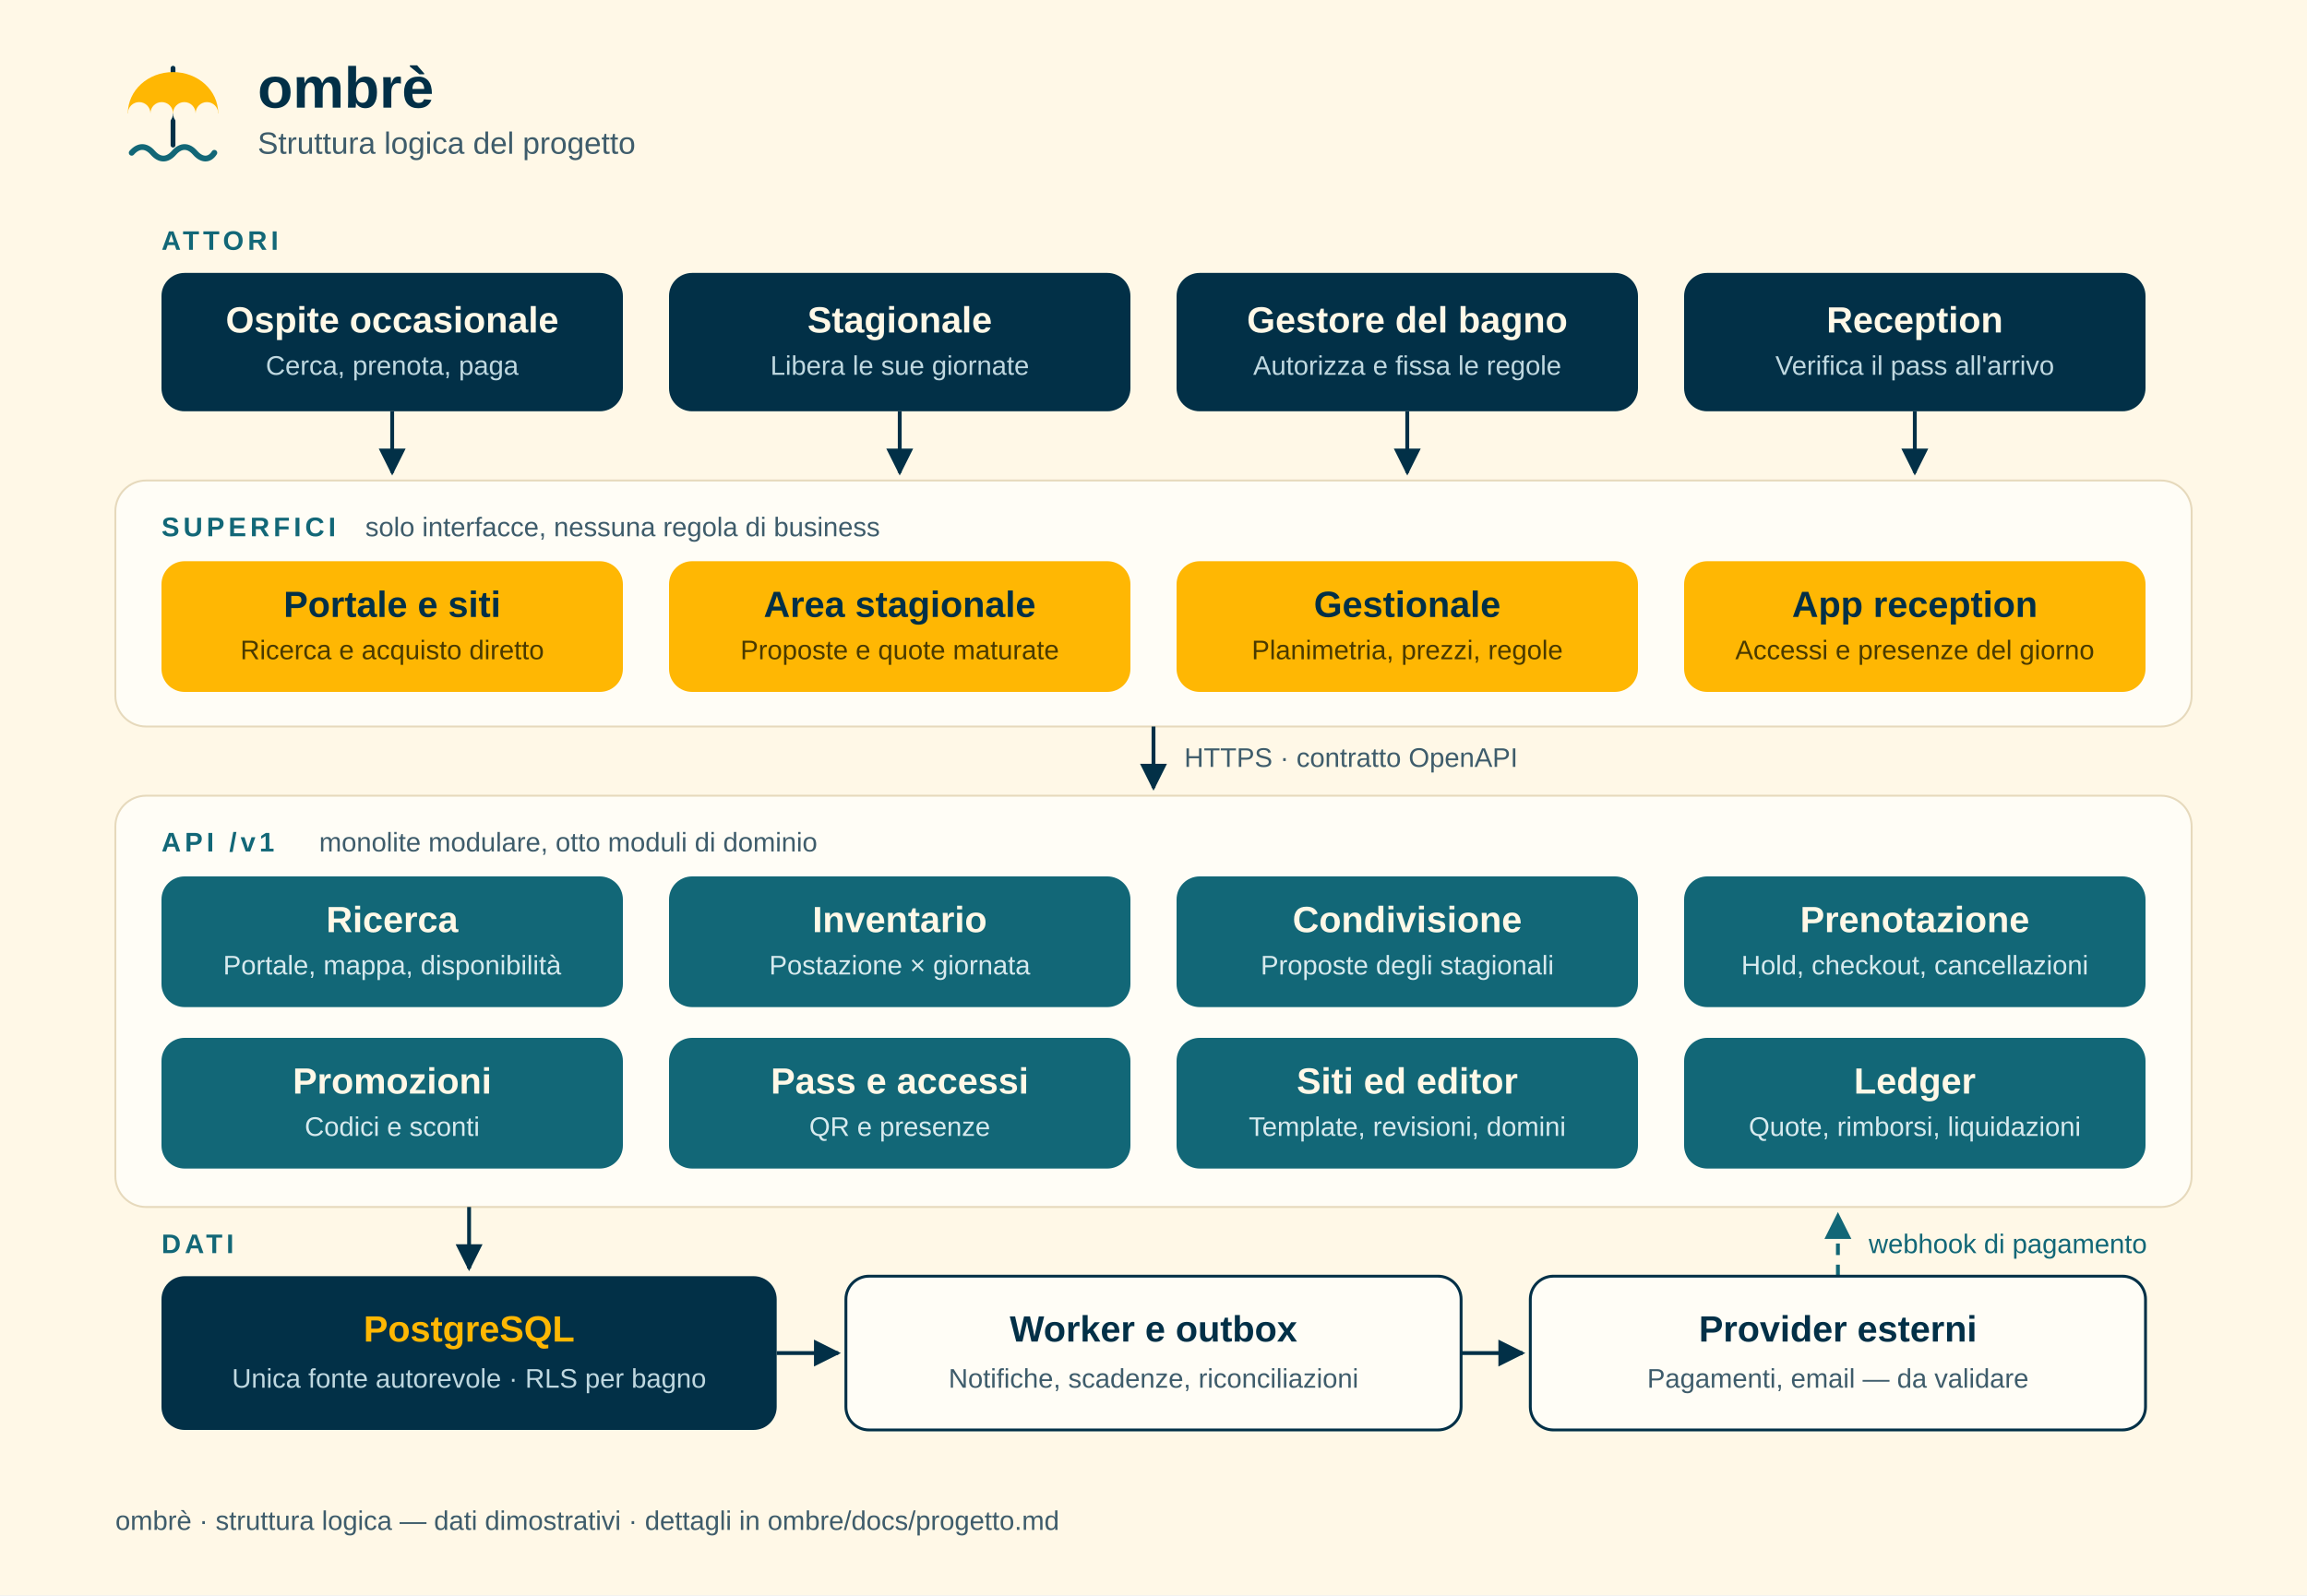
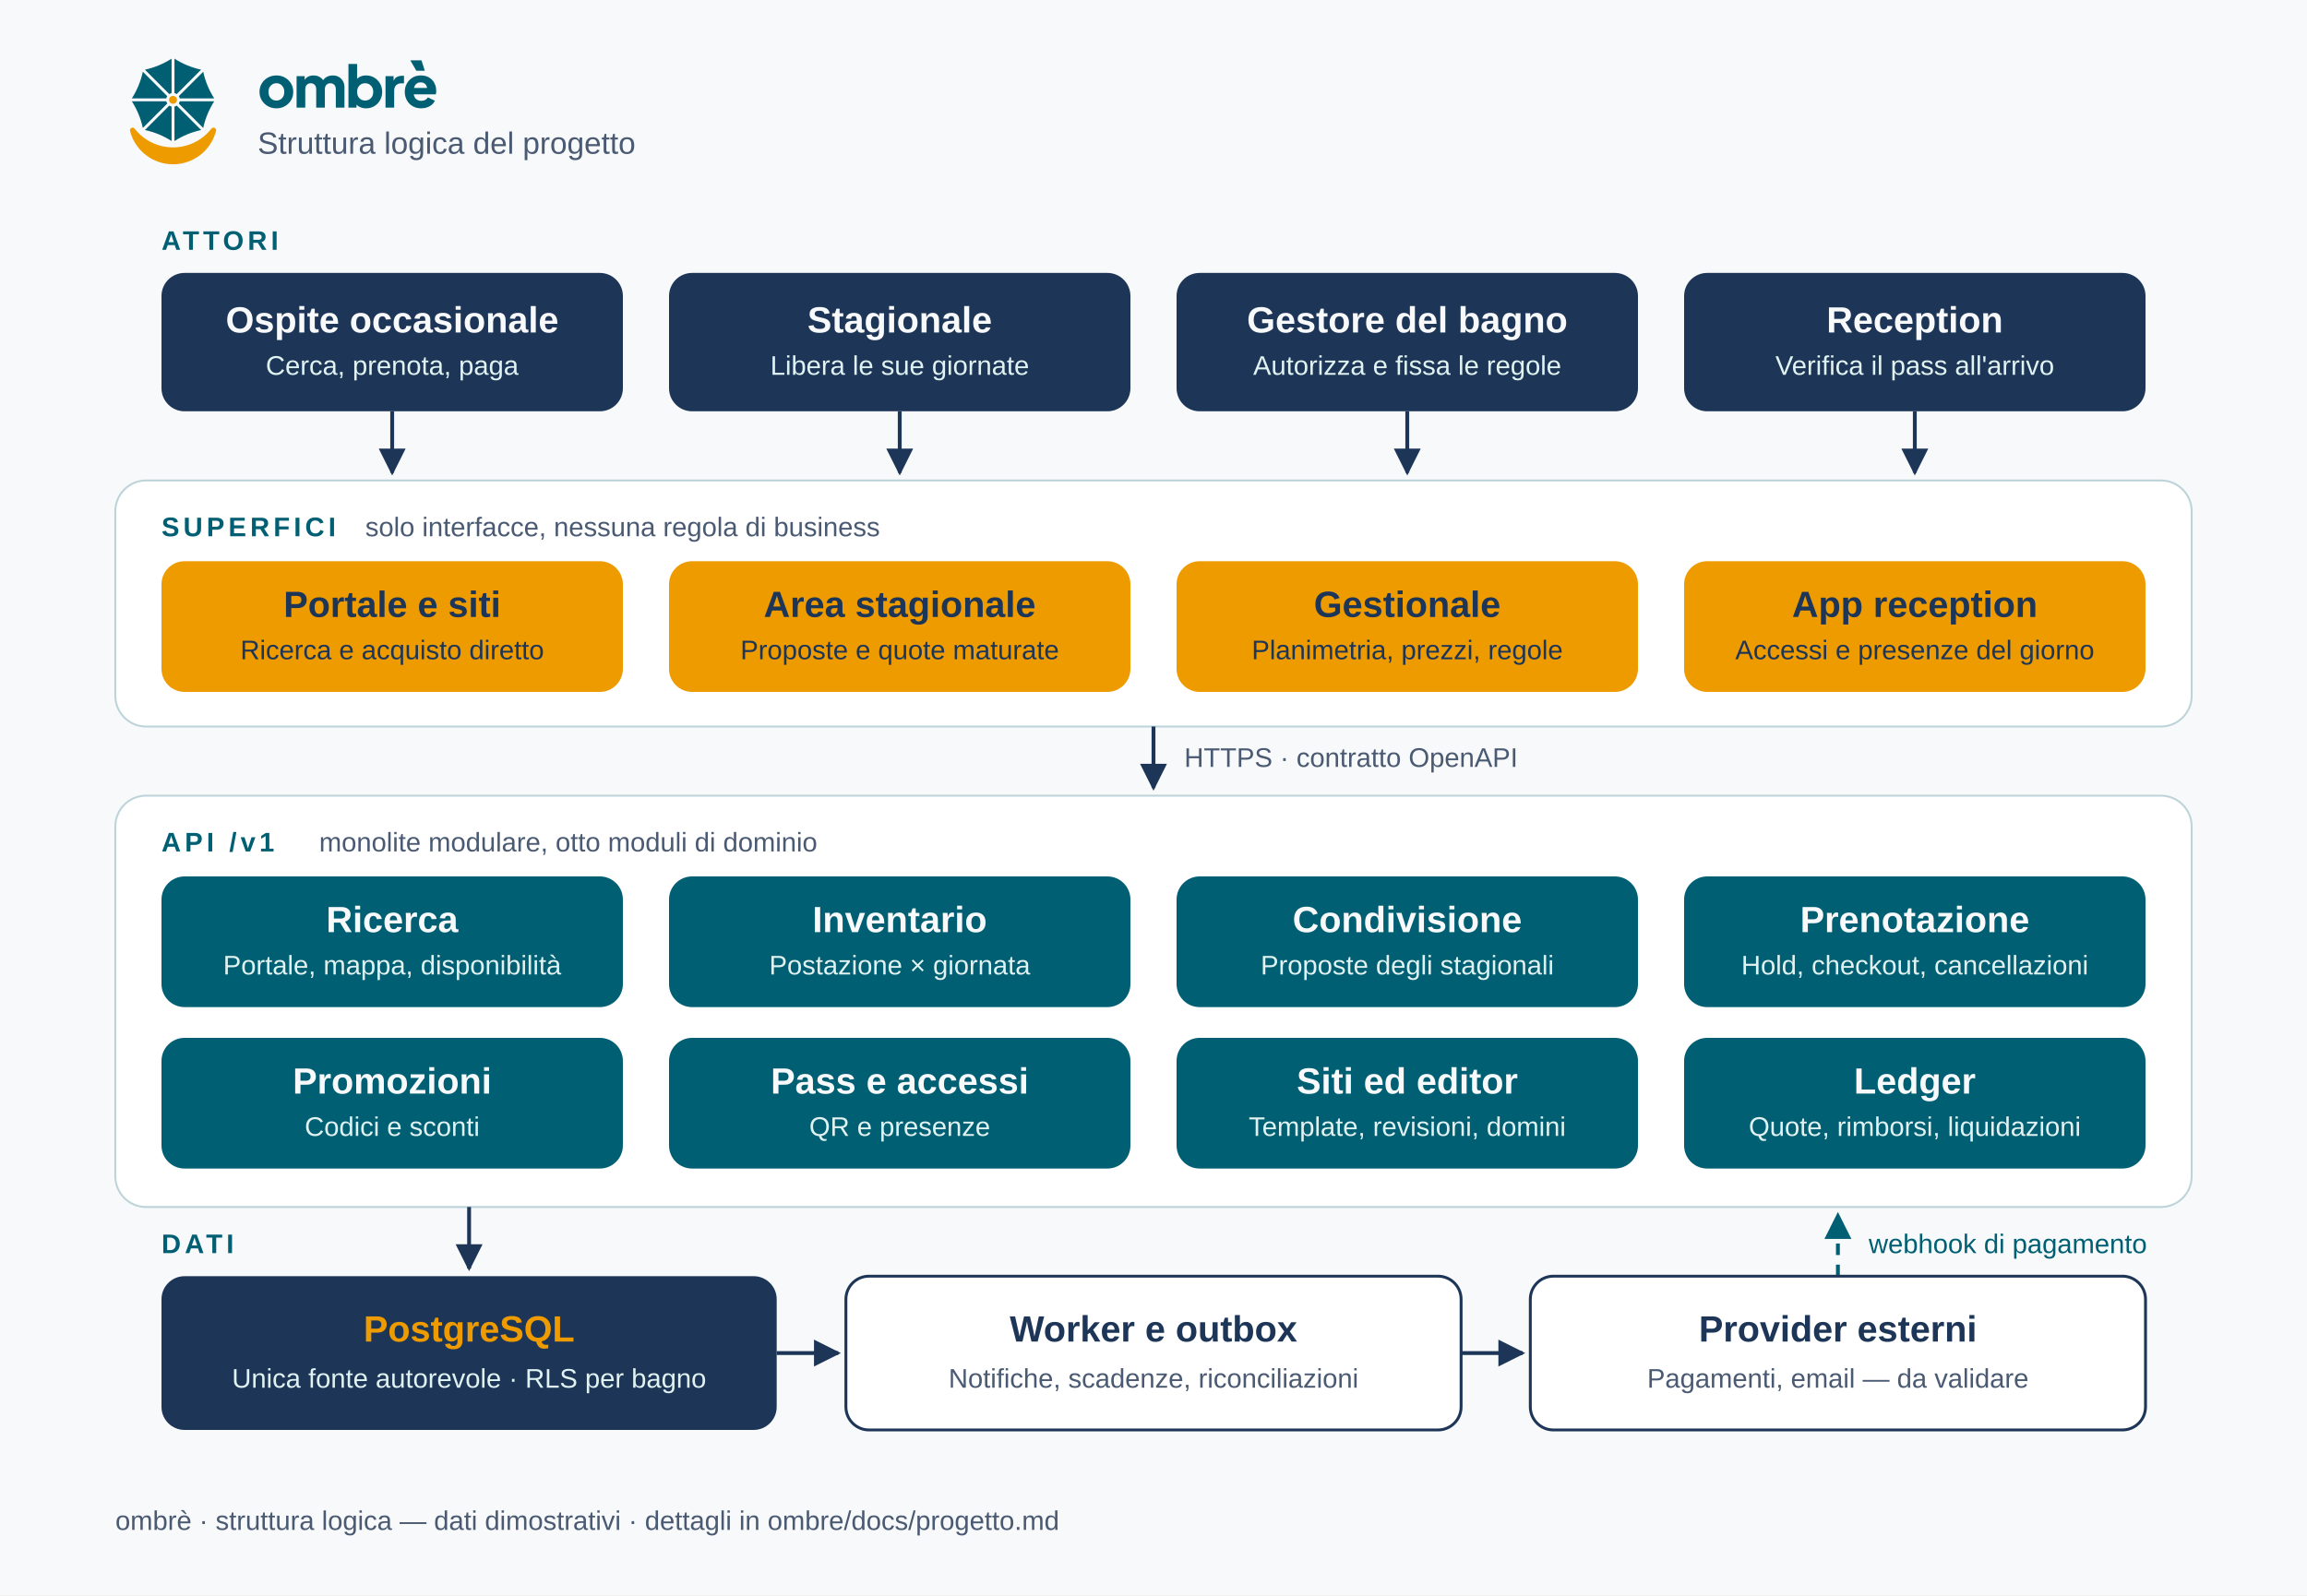
<svg xmlns="http://www.w3.org/2000/svg" viewBox="0 0 1200 830" width="1200" height="830" role="img" font-family="'Plus Jakarta Sans', 'Liberation Sans', Arial, Helvetica, sans-serif">
  <defs>
    <marker id="freccia" viewBox="0 0 10 10" refX="9" refY="5" markerWidth="7" markerHeight="7" orient="auto">
-       <path d="M0 0L10 5L0 10z" fill="#023047" />
+       <path d="M0 0L10 5L0 10z" fill="#1D3557" />
    </marker>
    <marker id="freccia-mare" viewBox="0 0 10 10" refX="9" refY="5" markerWidth="7" markerHeight="7" orient="auto">
-       <path d="M0 0L10 5L0 10z" fill="#126777" />
+       <path d="M0 0L10 5L0 10z" fill="#005F73" />
    </marker>
  </defs>
-   <rect width="1200" height="830" fill="#FFF8E7" />
+   <rect width="1200" height="830" fill="#F8F9FA" />
  <g transform="translate(60 28) scale(0.25)">
-     <path d="M120 30v160" stroke="#023047" stroke-width="10" stroke-linecap="round" fill="none" />
-     <path d="M120 38c-52 0-94 38-94 86h188c0-48-42-86-94-86z" fill="#FFB703" />
-     <circle cx="49.5" cy="124" r="23.5" fill="#FFF8E7" />
-     <circle cx="96.5" cy="124" r="23.5" fill="#FFF8E7" />
-     <circle cx="143.5" cy="124" r="23.5" fill="#FFF8E7" />
-     <circle cx="190.5" cy="124" r="23.5" fill="#FFF8E7" />
-     <path d="M34 206c14-16 30-16 44 0s30 16 44 0 30-16 44 0 30 16 40 0" fill="none" stroke="#126777" stroke-width="12" stroke-linecap="round" />
+     <path fill="#005f73" d="M134 98.8L205.7 98.8Q189.3 124.5 182.8 154.3L132 103.5A14.3 14.3 0 0 0 134 98.8zM127.7 107.8L178.5 158.6Q148.7 165.1 123 181.5L123 109.8A14.3 14.3 0 0 0 127.7 107.8zM117 109.8L117 181.5Q91.3 165.1 61.5 158.6L112.3 107.8A14.3 14.3 0 0 0 117 109.8zM108 103.5L57.2 154.3Q50.7 124.5 34.3 98.8L106 98.8A14.3 14.3 0 0 0 108 103.5zM106 92.8L34.3 92.8Q50.7 67.1 57.2 37.3L108 88.1A14.3 14.3 0 0 0 106 92.8zM112.3 83.8L61.5 33Q91.3 26.5 117 10.1L117 81.8A14.3 14.3 0 0 0 112.3 83.8zM123 81.8L123 10.1Q148.7 26.5 178.5 33L127.7 83.8A14.3 14.3 0 0 0 123 81.8zM132 88.1L182.8 37.3Q189.3 67.1 205.7 92.8L134 92.8A14.3 14.3 0 0 0 132 88.1z" />
+     <circle cx="120" cy="95.8" r="8.2" fill="#ee9b00" />
+     <path fill="#ee9b00" d="M30.5 160.5A92.4 92.4 0 0 0 209.5 160.5A5.5 5.5 0 0 0 199.8 155.8A101.2 101.2 0 0 1 40.2 155.8A5.5 5.5 0 0 0 30.5 160.5z" />
  </g>
-   <text x="134" y="56" font-size="30" font-weight="800" fill="#023047">ombrè</text>
-   <text x="134" y="80" font-size="16" fill="#3E5C6B">Struttura logica del progetto</text>
-   <text x="84" y="130" font-size="14" font-weight="700" fill="#126777" letter-spacing="2">ATTORI</text>
-   <g font-size="19" font-weight="700" fill="#FFF8E7" text-anchor="middle">
-     <rect x="84" y="142" width="240" height="72" rx="12" fill="#023047" />
+   <path fill="#005F73" transform="translate(85.07 26.38) scale(0.17857)" d="M328.8 167.9Q315.2 167.9 304 161.7Q292.8 155.4 286.2 144.6Q279.5 133.8 279.5 120Q279.5 106.1 286.2 95.3Q292.8 84.6 304 78.3Q315.2 72.1 328.8 72.1Q342.4 72.1 353.5 78.3Q364.6 84.6 371.2 95.3Q377.8 106.1 377.8 120Q377.8 133.8 371.2 144.6Q364.6 155.4 353.5 161.7Q342.4 167.9 328.8 167.9zM328.8 145.2Q335.7 145.2 340.8 142Q345.9 138.8 348.8 133.1Q351.8 127.4 351.8 120Q351.8 112.6 348.8 107Q345.9 101.4 340.8 98.1Q335.7 94.8 328.8 94.8Q321.9 94.8 316.7 98.1Q311.5 101.4 308.5 107Q305.6 112.6 305.6 120Q305.6 127.4 308.5 133.1Q311.5 138.8 316.7 142Q321.9 145.2 328.8 145.2zM387.6 165.9V74.1H411.1V96.5L408.6 92.8Q410.6 82.2 418.3 77.2Q426 72.1 436.8 72.1Q448.2 72.1 456.9 77.9Q465.5 83.7 467.7 93.5L460.5 94.1Q465 82.9 473.4 77.5Q481.8 72.1 493.1 72.1Q503 72.1 510.6 76.5Q518.3 80.9 522.6 88.7Q527 96.5 527 106.9V165.9H501.8V112.3Q501.8 106.9 499.9 103Q497.9 99.2 494.4 97Q490.9 94.8 485.8 94.8Q481 94.8 477.4 97Q473.8 99.2 471.8 103Q469.9 106.9 469.9 112.3V165.9H444.7V112.3Q444.7 106.9 442.8 103Q440.8 99.2 437.3 97Q433.8 94.8 428.7 94.8Q423.9 94.8 420.2 97Q416.6 99.2 414.7 103Q412.8 106.9 412.8 112.3V165.9zM590 167.9Q580.6 167.9 572.6 164.4Q564.6 161 559.8 154.3L562.1 149.1V165.9H538.6V38.7H563.8V91.6L559.9 86.6Q564.5 79.7 572.3 75.9Q580.1 72.1 590.2 72.1Q603.3 72.1 613.9 78.5Q624.4 84.9 630.7 95.7Q636.9 106.6 636.9 120Q636.9 133.3 630.7 144.2Q624.6 155.1 614 161.5Q603.4 167.9 590 167.9zM587 145.2Q594 145.2 599.4 142Q604.8 138.8 607.8 133.1Q610.8 127.4 610.8 120Q610.8 112.6 607.8 107Q604.8 101.4 599.4 98.1Q594 94.8 587 94.8Q580.3 94.8 575 98Q569.7 101.2 566.7 106.9Q563.8 112.6 563.8 120Q563.8 127.4 566.7 133.1Q569.7 138.8 575 142Q580.3 145.2 587 145.2zM646.6 165.9V74.1H670.1V96.1L668.5 93Q671.5 81.4 678.5 77.2Q685.4 73.1 695 73.1H700.4V95H692.5Q683.2 95 677.5 100.6Q671.8 106.2 671.8 116.5V165.9zM750.6 167.9Q736 167.9 725.2 161.4Q714.5 154.9 708.6 144Q702.7 133.1 702.7 119.8Q702.7 106.1 708.9 95.3Q715 84.6 725.4 78.3Q735.8 72.1 748.9 72.1Q759.9 72.1 768.3 75.6Q776.7 79 782.5 85.2Q788.2 91.4 791.3 99.6Q794.3 107.7 794.3 117.3Q794.3 120 794 122.6Q793.8 125.2 793.1 127.1H724.4V108.6H778.8L766.9 117.3Q768.6 110.1 766.7 104.5Q764.9 98.8 760.3 95.6Q755.7 92.3 748.9 92.3Q742.4 92.3 737.7 95.5Q733 98.7 730.6 104.9Q728.3 111.1 728.8 120Q728.1 127.7 730.6 133.6Q733.1 139.5 738.4 142.8Q743.6 146 751 146Q757.7 146 762.5 143.4Q767.2 140.7 769.9 136L790.1 145.5Q787.4 152.3 781.6 157.3Q775.8 162.3 767.9 165.1Q760 167.9 750.6 167.9zM736.3 58.3 718.9 28.1H751.3L761 58.3z" />
+   <text x="134" y="80" font-size="16" fill="#4A5A73">Struttura logica del progetto</text>
+   <text x="84" y="130" font-size="14" font-weight="700" fill="#005F73" letter-spacing="2">ATTORI</text>
+   <g font-size="19" font-weight="700" fill="#F8F9FA" text-anchor="middle">
+     <rect x="84" y="142" width="240" height="72" rx="12" fill="#1D3557" />
    <text x="204" y="173">Ospite occasionale</text>
-     <rect x="348" y="142" width="240" height="72" rx="12" fill="#023047" />
+     <rect x="348" y="142" width="240" height="72" rx="12" fill="#1D3557" />
    <text x="468" y="173">Stagionale</text>
-     <rect x="612" y="142" width="240" height="72" rx="12" fill="#023047" />
+     <rect x="612" y="142" width="240" height="72" rx="12" fill="#1D3557" />
    <text x="732" y="173">Gestore del bagno</text>
-     <rect x="876" y="142" width="240" height="72" rx="12" fill="#023047" />
+     <rect x="876" y="142" width="240" height="72" rx="12" fill="#1D3557" />
    <text x="996" y="173">Reception</text>
  </g>
-   <g font-size="14" fill="#BFD8E0" text-anchor="middle">
+   <g font-size="14" fill="#E0F2F1" text-anchor="middle">
    <text x="204" y="195">Cerca, prenota, paga</text>
    <text x="468" y="195">Libera le sue giornate</text>
    <text x="732" y="195">Autorizza e fissa le regole</text>
    <text x="996" y="195">Verifica il pass all'arrivo</text>
  </g>
-   <g stroke="#023047" stroke-width="2" marker-end="url(#freccia)">
+   <g stroke="#1D3557" stroke-width="2" marker-end="url(#freccia)">
    <line x1="204" y1="214" x2="204" y2="246" />
    <line x1="468" y1="214" x2="468" y2="246" />
    <line x1="732" y1="214" x2="732" y2="246" />
    <line x1="996" y1="214" x2="996" y2="246" />
  </g>
-   <rect x="60" y="250" width="1080" height="128" rx="16" fill="#FFFDF6" stroke="#E6D9BC" />
-   <text x="84" y="279" font-size="14" font-weight="700" fill="#126777" letter-spacing="2">SUPERFICI</text>
-   <text x="190" y="279" font-size="14" fill="#3E5C6B">solo interfacce, nessuna regola di business</text>
-   <g font-size="19" font-weight="700" fill="#023047" text-anchor="middle">
-     <rect x="84" y="292" width="240" height="68" rx="12" fill="#FFB703" />
+   <rect x="60" y="250" width="1080" height="128" rx="16" fill="#FFFFFF" stroke="#005F73" stroke-opacity=".25" />
+   <text x="84" y="279" font-size="14" font-weight="700" fill="#005F73" letter-spacing="2">SUPERFICI</text>
+   <text x="190" y="279" font-size="14" fill="#4A5A73">solo interfacce, nessuna regola di business</text>
+   <g font-size="19" font-weight="700" fill="#1D3557" text-anchor="middle">
+     <rect x="84" y="292" width="240" height="68" rx="12" fill="#EE9B00" />
    <text x="204" y="321">Portale e siti</text>
-     <rect x="348" y="292" width="240" height="68" rx="12" fill="#FFB703" />
+     <rect x="348" y="292" width="240" height="68" rx="12" fill="#EE9B00" />
    <text x="468" y="321">Area stagionale</text>
-     <rect x="612" y="292" width="240" height="68" rx="12" fill="#FFB703" />
+     <rect x="612" y="292" width="240" height="68" rx="12" fill="#EE9B00" />
    <text x="732" y="321">Gestionale</text>
-     <rect x="876" y="292" width="240" height="68" rx="12" fill="#FFB703" />
+     <rect x="876" y="292" width="240" height="68" rx="12" fill="#EE9B00" />
    <text x="996" y="321">App reception</text>
  </g>
-   <g font-size="14" fill="#4A3A00" text-anchor="middle">
+   <g font-size="14" fill="#1D3557" text-anchor="middle">
    <text x="204" y="343">Ricerca e acquisto diretto</text>
    <text x="468" y="343">Proposte e quote maturate</text>
    <text x="732" y="343">Planimetria, prezzi, regole</text>
    <text x="996" y="343">Accessi e presenze del giorno</text>
  </g>
-   <line x1="600" y1="378" x2="600" y2="410" stroke="#023047" stroke-width="2" marker-end="url(#freccia)" />
-   <text x="616" y="399" font-size="14" fill="#3E5C6B">HTTPS · contratto OpenAPI</text>
-   <rect x="60" y="414" width="1080" height="214" rx="16" fill="#FFFDF6" stroke="#E6D9BC" />
-   <text x="84" y="443" font-size="14" font-weight="700" fill="#126777" letter-spacing="2">API /v1</text>
-   <text x="166" y="443" font-size="14" fill="#3E5C6B">monolite modulare, otto moduli di dominio</text>
-   <g font-size="19" font-weight="700" fill="#FFF8E7" text-anchor="middle">
-     <rect x="84" y="456" width="240" height="68" rx="12" fill="#126777" />
+   <line x1="600" y1="378" x2="600" y2="410" stroke="#1D3557" stroke-width="2" marker-end="url(#freccia)" />
+   <text x="616" y="399" font-size="14" fill="#4A5A73">HTTPS · contratto OpenAPI</text>
+   <rect x="60" y="414" width="1080" height="214" rx="16" fill="#FFFFFF" stroke="#005F73" stroke-opacity=".25" />
+   <text x="84" y="443" font-size="14" font-weight="700" fill="#005F73" letter-spacing="2">API /v1</text>
+   <text x="166" y="443" font-size="14" fill="#4A5A73">monolite modulare, otto moduli di dominio</text>
+   <g font-size="19" font-weight="700" fill="#F8F9FA" text-anchor="middle">
+     <rect x="84" y="456" width="240" height="68" rx="12" fill="#005F73" />
    <text x="204" y="485">Ricerca</text>
-     <rect x="348" y="456" width="240" height="68" rx="12" fill="#126777" />
+     <rect x="348" y="456" width="240" height="68" rx="12" fill="#005F73" />
    <text x="468" y="485">Inventario</text>
-     <rect x="612" y="456" width="240" height="68" rx="12" fill="#126777" />
+     <rect x="612" y="456" width="240" height="68" rx="12" fill="#005F73" />
    <text x="732" y="485">Condivisione</text>
-     <rect x="876" y="456" width="240" height="68" rx="12" fill="#126777" />
+     <rect x="876" y="456" width="240" height="68" rx="12" fill="#005F73" />
    <text x="996" y="485">Prenotazione</text>
-     <rect x="84" y="540" width="240" height="68" rx="12" fill="#126777" />
+     <rect x="84" y="540" width="240" height="68" rx="12" fill="#005F73" />
    <text x="204" y="569">Promozioni</text>
-     <rect x="348" y="540" width="240" height="68" rx="12" fill="#126777" />
+     <rect x="348" y="540" width="240" height="68" rx="12" fill="#005F73" />
    <text x="468" y="569">Pass e accessi</text>
-     <rect x="612" y="540" width="240" height="68" rx="12" fill="#126777" />
+     <rect x="612" y="540" width="240" height="68" rx="12" fill="#005F73" />
    <text x="732" y="569">Siti ed editor</text>
-     <rect x="876" y="540" width="240" height="68" rx="12" fill="#126777" />
+     <rect x="876" y="540" width="240" height="68" rx="12" fill="#005F73" />
    <text x="996" y="569">Ledger</text>
  </g>
-   <g font-size="14" fill="#D7EAEE" text-anchor="middle">
+   <g font-size="14" fill="#E0F2F1" text-anchor="middle">
    <text x="204" y="507">Portale, mappa, disponibilità</text>
    <text x="468" y="507">Postazione × giornata</text>
    <text x="732" y="507">Proposte degli stagionali</text>
    <text x="996" y="507">Hold, checkout, cancellazioni</text>
    <text x="204" y="591">Codici e sconti</text>
    <text x="468" y="591">QR e presenze</text>
    <text x="732" y="591">Template, revisioni, domini</text>
    <text x="996" y="591">Quote, rimborsi, liquidazioni</text>
  </g>
-   <line x1="244" y1="628" x2="244" y2="660" stroke="#023047" stroke-width="2" marker-end="url(#freccia)" />
-   <line x1="956" y1="664" x2="956" y2="632" stroke="#126777" stroke-width="2" stroke-dasharray="6 5" marker-end="url(#freccia-mare)" />
-   <text x="972" y="652" font-size="14" fill="#126777">webhook di pagamento</text>
-   <text x="84" y="652" font-size="14" font-weight="700" fill="#126777" letter-spacing="2">DATI</text>
-   <rect x="84" y="664" width="320" height="80" rx="12" fill="#023047" />
-   <text x="244" y="698" font-size="19" font-weight="700" fill="#FFB703" text-anchor="middle">PostgreSQL</text>
-   <text x="244" y="722" font-size="14" fill="#BFD8E0" text-anchor="middle">Unica fonte autorevole · RLS per bagno</text>
-   <line x1="404" y1="704" x2="436" y2="704" stroke="#023047" stroke-width="2" marker-end="url(#freccia)" />
-   <rect x="440" y="664" width="320" height="80" rx="12" fill="#FFFDF6" stroke="#023047" stroke-width="1.5" />
-   <text x="600" y="698" font-size="19" font-weight="700" fill="#023047" text-anchor="middle">Worker e outbox</text>
-   <text x="600" y="722" font-size="14" fill="#3E5C6B" text-anchor="middle">Notifiche, scadenze, riconciliazioni</text>
-   <line x1="760" y1="704" x2="792" y2="704" stroke="#023047" stroke-width="2" marker-end="url(#freccia)" />
-   <rect x="796" y="664" width="320" height="80" rx="12" fill="#FFFDF6" stroke="#023047" stroke-width="1.5" />
-   <text x="956" y="698" font-size="19" font-weight="700" fill="#023047" text-anchor="middle">Provider esterni</text>
-   <text x="956" y="722" font-size="14" fill="#3E5C6B" text-anchor="middle">Pagamenti, email — da validare</text>
-   <text x="60" y="796" font-size="14" fill="#3E5C6B">ombrè · struttura logica — dati dimostrativi · dettagli in ombre/docs/progetto.md</text>
+   <line x1="244" y1="628" x2="244" y2="660" stroke="#1D3557" stroke-width="2" marker-end="url(#freccia)" />
+   <line x1="956" y1="664" x2="956" y2="632" stroke="#005F73" stroke-width="2" stroke-dasharray="6 5" marker-end="url(#freccia-mare)" />
+   <text x="972" y="652" font-size="14" fill="#005F73">webhook di pagamento</text>
+   <text x="84" y="652" font-size="14" font-weight="700" fill="#005F73" letter-spacing="2">DATI</text>
+   <rect x="84" y="664" width="320" height="80" rx="12" fill="#1D3557" />
+   <text x="244" y="698" font-size="19" font-weight="700" fill="#EE9B00" text-anchor="middle">PostgreSQL</text>
+   <text x="244" y="722" font-size="14" fill="#E0F2F1" text-anchor="middle">Unica fonte autorevole · RLS per bagno</text>
+   <line x1="404" y1="704" x2="436" y2="704" stroke="#1D3557" stroke-width="2" marker-end="url(#freccia)" />
+   <rect x="440" y="664" width="320" height="80" rx="12" fill="#FFFFFF" stroke="#1D3557" stroke-width="1.5" />
+   <text x="600" y="698" font-size="19" font-weight="700" fill="#1D3557" text-anchor="middle">Worker e outbox</text>
+   <text x="600" y="722" font-size="14" fill="#4A5A73" text-anchor="middle">Notifiche, scadenze, riconciliazioni</text>
+   <line x1="760" y1="704" x2="792" y2="704" stroke="#1D3557" stroke-width="2" marker-end="url(#freccia)" />
+   <rect x="796" y="664" width="320" height="80" rx="12" fill="#FFFFFF" stroke="#1D3557" stroke-width="1.5" />
+   <text x="956" y="698" font-size="19" font-weight="700" fill="#1D3557" text-anchor="middle">Provider esterni</text>
+   <text x="956" y="722" font-size="14" fill="#4A5A73" text-anchor="middle">Pagamenti, email — da validare</text>
+   <text x="60" y="796" font-size="14" fill="#4A5A73">ombrè · struttura logica — dati dimostrativi · dettagli in ombre/docs/progetto.md</text>
</svg>
